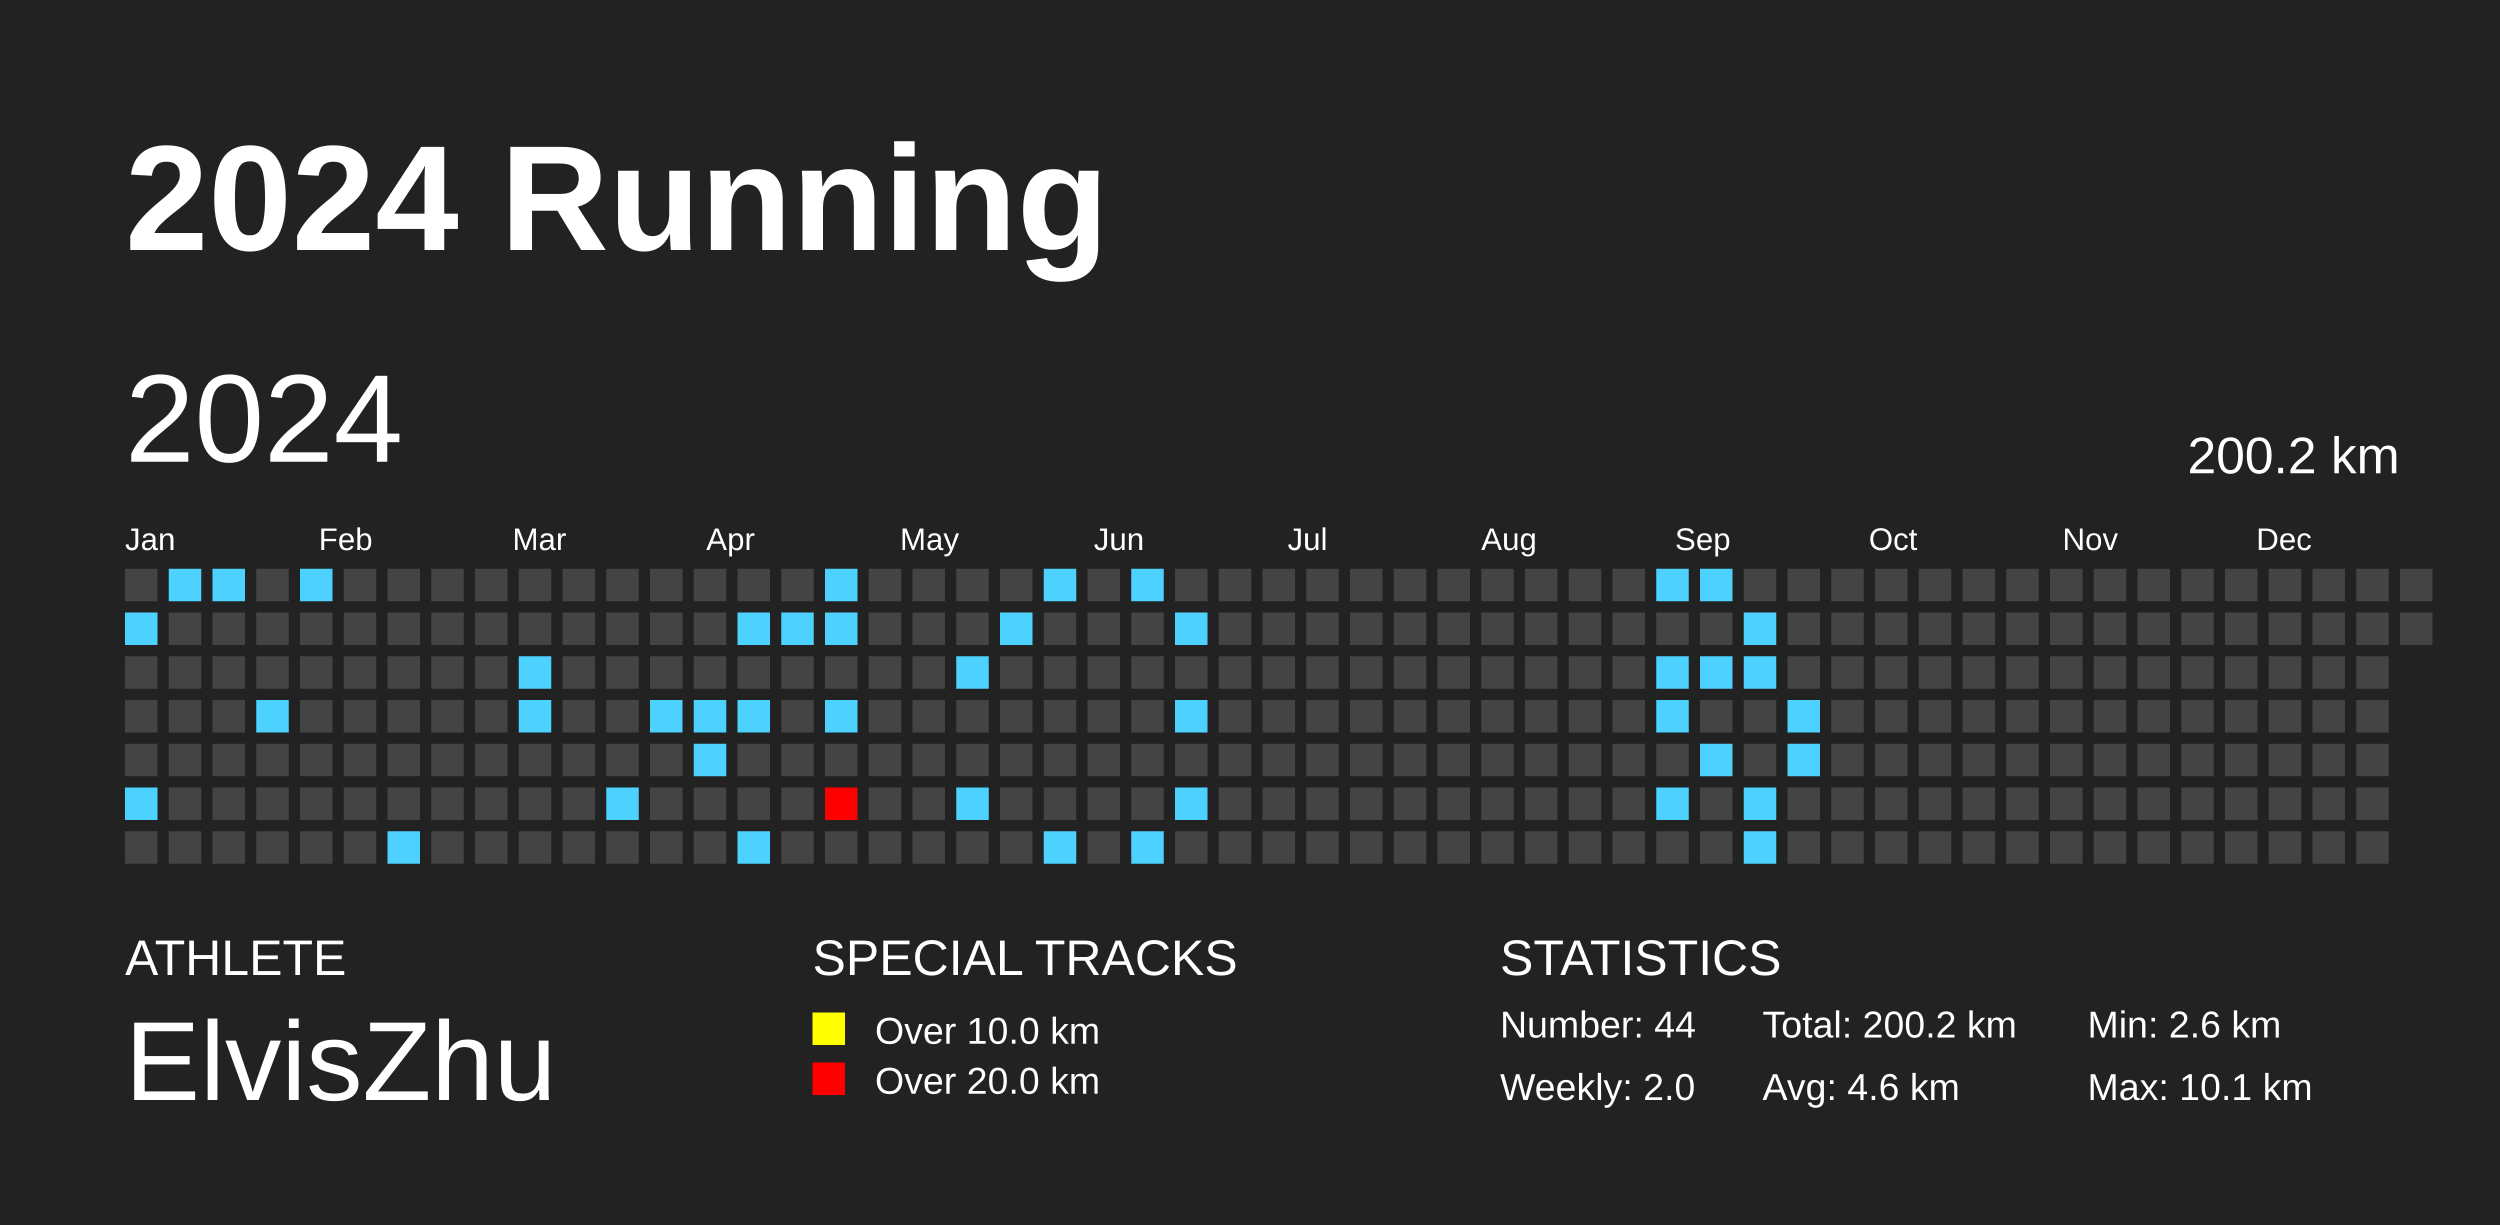
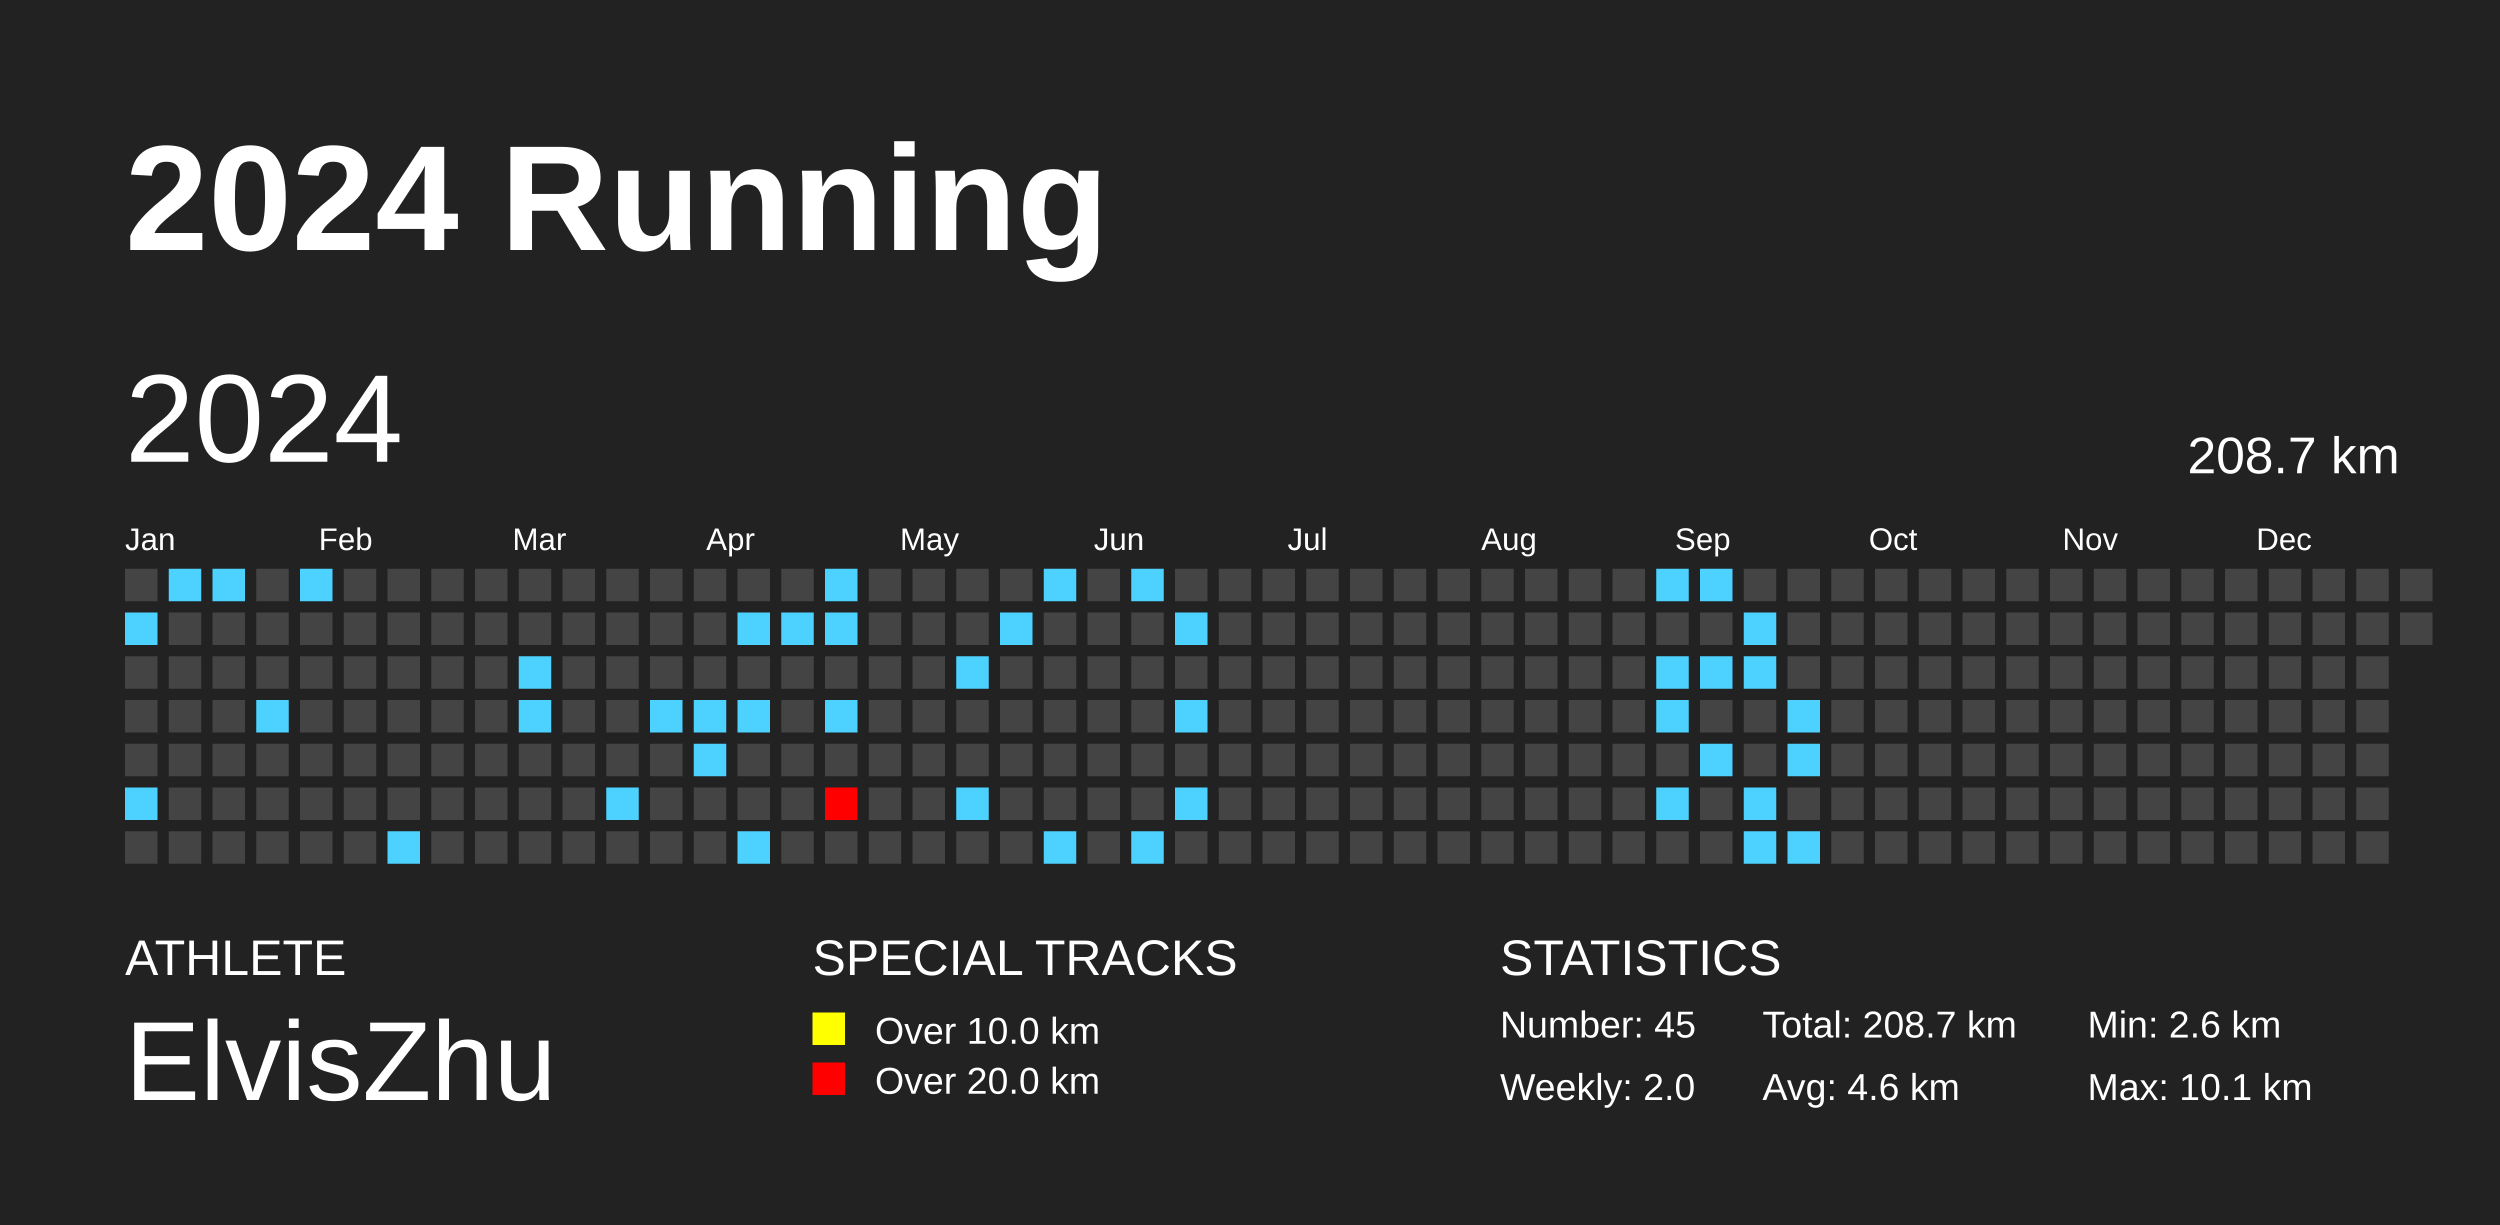
<svg xmlns="http://www.w3.org/2000/svg" baseProfile="full" height="98mm" version="1.1" viewBox="0,0,200,98" width="200mm">
  <defs />
  <rect fill="#222222" height="98" width="200" x="0" y="0" />
  <text fill="#FFFFFF" style="font-size:12px; font-family:Arial; font-weight:bold;" x="10" y="20">2024 Running</text>
  <text fill="#FFFFFF" style="font-size:4px; font-family:Arial" x="10" y="78">ATHLETE</text>
  <text fill="#FFFFFF" style="font-size:9px; font-family:Arial" x="10" y="88">ElvisZhu</text>
  <text fill="#FFFFFF" style="font-size:4px; font-family:Arial" x="65" y="78">SPECIAL TRACKS</text>
  <rect fill="yellow" height="2.6" width="2.6" x="65" y="81" />
  <text fill="#FFFFFF" style="font-size:3px; font-family:Arial" x="70" y="83.5">Over 10.0 km</text>
  <rect fill="red" height="2.6" width="2.6" x="65" y="85" />
  <text fill="#FFFFFF" style="font-size:3px; font-family:Arial" x="70" y="87.5">Over 20.0 km</text>
  <text fill="#FFFFFF" style="font-size:4px; font-family:Arial" x="120" y="78">STATISTICS</text>
-   <text fill="#FFFFFF" style="font-size:3px; font-family:Arial" x="120" y="83">Number: 44</text>
+   <text fill="#FFFFFF" style="font-size:3px; font-family:Arial" x="120" y="83">Number: 45</text>
  <text fill="#FFFFFF" style="font-size:3px; font-family:Arial" x="120" y="88">Weekly: 2.0</text>
-   <text fill="#FFFFFF" style="font-size:3px; font-family:Arial" x="141" y="83">Total: 200.2 km</text>
+   <text fill="#FFFFFF" style="font-size:3px; font-family:Arial" x="141" y="83">Total: 208.7 km</text>
  <text fill="#FFFFFF" style="font-size:3px; font-family:Arial" x="141" y="88">Avg: 4.6 km</text>
  <text fill="#FFFFFF" style="font-size:3px; font-family:Arial" x="167" y="83">Min: 2.6 km</text>
  <text fill="#FFFFFF" style="font-size:3px; font-family:Arial" x="167" y="88">Max: 10.1 km</text>
  <text dominant-baseline="hanging" fill="#FFFFFF" style="font-size:10.0px; font-family:Arial;" x="10" y="30">2024</text>
-   <text dominant-baseline="hanging" fill="#FFFFFF" style="font-size:4.125px; font-family:Arial;" x="175" y="35">200.2 km</text>
+   <text dominant-baseline="hanging" fill="#FFFFFF" style="font-size:4.125px; font-family:Arial;" x="175" y="35">208.7 km</text>
  <text fill="#FFFFFF" style="font-size:2.5px; font-family:Arial" x="10.0" y="44">Jan</text>
  <text fill="#FFFFFF" style="font-size:2.5px; font-family:Arial" x="25.5" y="44">Feb</text>
  <text fill="#FFFFFF" style="font-size:2.5px; font-family:Arial" x="41.0" y="44">Mar</text>
  <text fill="#FFFFFF" style="font-size:2.5px; font-family:Arial" x="56.5" y="44">Apr</text>
  <text fill="#FFFFFF" style="font-size:2.5px; font-family:Arial" x="72.0" y="44">May</text>
  <text fill="#FFFFFF" style="font-size:2.5px; font-family:Arial" x="87.5" y="44">Jun</text>
  <text fill="#FFFFFF" style="font-size:2.5px; font-family:Arial" x="103.0" y="44">Jul</text>
  <text fill="#FFFFFF" style="font-size:2.5px; font-family:Arial" x="118.5" y="44">Aug</text>
  <text fill="#FFFFFF" style="font-size:2.5px; font-family:Arial" x="134.0" y="44">Sep</text>
  <text fill="#FFFFFF" style="font-size:2.5px; font-family:Arial" x="149.5" y="44">Oct</text>
  <text fill="#FFFFFF" style="font-size:2.5px; font-family:Arial" x="165.0" y="44">Nov</text>
  <text fill="#FFFFFF" style="font-size:2.5px; font-family:Arial" x="180.5" y="44">Dec</text>
  <rect fill="#444444" height="2.6" width="2.6" x="10.0" y="45.5" />
  <rect fill="#4dd2ff" height="2.6" width="2.6" x="10.0" y="49.0" />
  <rect fill="#444444" height="2.6" width="2.6" x="10.0" y="52.5" />
  <rect fill="#444444" height="2.6" width="2.6" x="10.0" y="56.0" />
  <rect fill="#444444" height="2.6" width="2.6" x="10.0" y="59.5" />
  <rect fill="#4dd2ff" height="2.6" width="2.6" x="10.0" y="63.0" />
  <rect fill="#444444" height="2.6" width="2.6" x="10.0" y="66.5" />
  <rect fill="#4dd2ff" height="2.6" width="2.6" x="13.5" y="45.5" />
  <rect fill="#444444" height="2.6" width="2.6" x="13.5" y="49.0" />
  <rect fill="#444444" height="2.6" width="2.6" x="13.5" y="52.5" />
  <rect fill="#444444" height="2.6" width="2.6" x="13.5" y="56.0" />
  <rect fill="#444444" height="2.6" width="2.6" x="13.5" y="59.5" />
  <rect fill="#444444" height="2.6" width="2.6" x="13.5" y="63.0" />
  <rect fill="#444444" height="2.6" width="2.6" x="13.5" y="66.5" />
  <rect fill="#4dd2ff" height="2.6" width="2.6" x="17.0" y="45.5" />
  <rect fill="#444444" height="2.6" width="2.6" x="17.0" y="49.0" />
  <rect fill="#444444" height="2.6" width="2.6" x="17.0" y="52.5" />
  <rect fill="#444444" height="2.6" width="2.6" x="17.0" y="56.0" />
  <rect fill="#444444" height="2.6" width="2.6" x="17.0" y="59.5" />
  <rect fill="#444444" height="2.6" width="2.6" x="17.0" y="63.0" />
  <rect fill="#444444" height="2.6" width="2.6" x="17.0" y="66.5" />
  <rect fill="#444444" height="2.6" width="2.6" x="20.5" y="45.5" />
  <rect fill="#444444" height="2.6" width="2.6" x="20.5" y="49.0" />
  <rect fill="#444444" height="2.6" width="2.6" x="20.5" y="52.5" />
  <rect fill="#4dd2ff" height="2.6" width="2.6" x="20.5" y="56.0" />
  <rect fill="#444444" height="2.6" width="2.6" x="20.5" y="59.5" />
  <rect fill="#444444" height="2.6" width="2.6" x="20.5" y="63.0" />
  <rect fill="#444444" height="2.6" width="2.6" x="20.5" y="66.5" />
  <rect fill="#4dd2ff" height="2.6" width="2.6" x="24.0" y="45.5" />
  <rect fill="#444444" height="2.6" width="2.6" x="24.0" y="49.0" />
  <rect fill="#444444" height="2.6" width="2.6" x="24.0" y="52.5" />
  <rect fill="#444444" height="2.6" width="2.6" x="24.0" y="56.0" />
  <rect fill="#444444" height="2.6" width="2.6" x="24.0" y="59.5" />
  <rect fill="#444444" height="2.6" width="2.6" x="24.0" y="63.0" />
  <rect fill="#444444" height="2.6" width="2.6" x="24.0" y="66.5" />
  <rect fill="#444444" height="2.6" width="2.6" x="27.5" y="45.5" />
  <rect fill="#444444" height="2.6" width="2.6" x="27.5" y="49.0" />
  <rect fill="#444444" height="2.6" width="2.6" x="27.5" y="52.5" />
  <rect fill="#444444" height="2.6" width="2.6" x="27.5" y="56.0" />
  <rect fill="#444444" height="2.6" width="2.6" x="27.5" y="59.5" />
  <rect fill="#444444" height="2.6" width="2.6" x="27.5" y="63.0" />
  <rect fill="#444444" height="2.6" width="2.6" x="27.5" y="66.5" />
  <rect fill="#444444" height="2.6" width="2.6" x="31.0" y="45.5" />
  <rect fill="#444444" height="2.6" width="2.6" x="31.0" y="49.0" />
  <rect fill="#444444" height="2.6" width="2.6" x="31.0" y="52.5" />
  <rect fill="#444444" height="2.6" width="2.6" x="31.0" y="56.0" />
  <rect fill="#444444" height="2.6" width="2.6" x="31.0" y="59.5" />
  <rect fill="#444444" height="2.6" width="2.6" x="31.0" y="63.0" />
  <rect fill="#4dd2ff" height="2.6" width="2.6" x="31.0" y="66.5" />
  <rect fill="#444444" height="2.6" width="2.6" x="34.5" y="45.5" />
  <rect fill="#444444" height="2.6" width="2.6" x="34.5" y="49.0" />
  <rect fill="#444444" height="2.6" width="2.6" x="34.5" y="52.5" />
  <rect fill="#444444" height="2.6" width="2.6" x="34.5" y="56.0" />
  <rect fill="#444444" height="2.6" width="2.6" x="34.5" y="59.5" />
  <rect fill="#444444" height="2.6" width="2.6" x="34.5" y="63.0" />
  <rect fill="#444444" height="2.6" width="2.6" x="34.5" y="66.5" />
  <rect fill="#444444" height="2.6" width="2.6" x="38.0" y="45.5" />
  <rect fill="#444444" height="2.6" width="2.6" x="38.0" y="49.0" />
  <rect fill="#444444" height="2.6" width="2.6" x="38.0" y="52.5" />
  <rect fill="#444444" height="2.6" width="2.6" x="38.0" y="56.0" />
  <rect fill="#444444" height="2.6" width="2.6" x="38.0" y="59.5" />
  <rect fill="#444444" height="2.6" width="2.6" x="38.0" y="63.0" />
  <rect fill="#444444" height="2.6" width="2.6" x="38.0" y="66.5" />
  <rect fill="#444444" height="2.6" width="2.6" x="41.5" y="45.5" />
  <rect fill="#444444" height="2.6" width="2.6" x="41.5" y="49.0" />
  <rect fill="#4dd2ff" height="2.6" width="2.6" x="41.5" y="52.5" />
  <rect fill="#4dd2ff" height="2.6" width="2.6" x="41.5" y="56.0" />
  <rect fill="#444444" height="2.6" width="2.6" x="41.5" y="59.5" />
  <rect fill="#444444" height="2.6" width="2.6" x="41.5" y="63.0" />
  <rect fill="#444444" height="2.6" width="2.6" x="41.5" y="66.5" />
  <rect fill="#444444" height="2.6" width="2.6" x="45.0" y="45.5" />
  <rect fill="#444444" height="2.6" width="2.6" x="45.0" y="49.0" />
  <rect fill="#444444" height="2.6" width="2.6" x="45.0" y="52.5" />
  <rect fill="#444444" height="2.6" width="2.6" x="45.0" y="56.0" />
  <rect fill="#444444" height="2.6" width="2.6" x="45.0" y="59.5" />
  <rect fill="#444444" height="2.6" width="2.6" x="45.0" y="63.0" />
  <rect fill="#444444" height="2.6" width="2.6" x="45.0" y="66.5" />
  <rect fill="#444444" height="2.6" width="2.6" x="48.5" y="45.5" />
  <rect fill="#444444" height="2.6" width="2.6" x="48.5" y="49.0" />
  <rect fill="#444444" height="2.6" width="2.6" x="48.5" y="52.5" />
  <rect fill="#444444" height="2.6" width="2.6" x="48.5" y="56.0" />
  <rect fill="#444444" height="2.6" width="2.6" x="48.5" y="59.5" />
  <rect fill="#4dd2ff" height="2.6" width="2.6" x="48.5" y="63.0" />
  <rect fill="#444444" height="2.6" width="2.6" x="48.5" y="66.5" />
  <rect fill="#444444" height="2.6" width="2.6" x="52.0" y="45.5" />
  <rect fill="#444444" height="2.6" width="2.6" x="52.0" y="49.0" />
  <rect fill="#444444" height="2.6" width="2.6" x="52.0" y="52.5" />
  <rect fill="#4dd2ff" height="2.6" width="2.6" x="52.0" y="56.0" />
  <rect fill="#444444" height="2.6" width="2.6" x="52.0" y="59.5" />
  <rect fill="#444444" height="2.6" width="2.6" x="52.0" y="63.0" />
  <rect fill="#444444" height="2.6" width="2.6" x="52.0" y="66.5" />
  <rect fill="#444444" height="2.6" width="2.6" x="55.5" y="45.5" />
  <rect fill="#444444" height="2.6" width="2.6" x="55.5" y="49.0" />
  <rect fill="#444444" height="2.6" width="2.6" x="55.5" y="52.5" />
  <rect fill="#4dd2ff" height="2.6" width="2.6" x="55.5" y="56.0" />
  <rect fill="#4dd2ff" height="2.6" width="2.6" x="55.5" y="59.5" />
  <rect fill="#444444" height="2.6" width="2.6" x="55.5" y="63.0" />
  <rect fill="#444444" height="2.6" width="2.6" x="55.5" y="66.5" />
  <rect fill="#444444" height="2.6" width="2.6" x="59.0" y="45.5" />
  <rect fill="#4dd2ff" height="2.6" width="2.6" x="59.0" y="49.0" />
  <rect fill="#444444" height="2.6" width="2.6" x="59.0" y="52.5" />
  <rect fill="#4dd2ff" height="2.6" width="2.6" x="59.0" y="56.0" />
  <rect fill="#444444" height="2.6" width="2.6" x="59.0" y="59.5" />
  <rect fill="#444444" height="2.6" width="2.6" x="59.0" y="63.0" />
  <rect fill="#4dd2ff" height="2.6" width="2.6" x="59.0" y="66.5" />
  <rect fill="#444444" height="2.6" width="2.6" x="62.5" y="45.5" />
  <rect fill="#4dd2ff" height="2.6" width="2.6" x="62.5" y="49.0" />
  <rect fill="#444444" height="2.6" width="2.6" x="62.5" y="52.5" />
  <rect fill="#444444" height="2.6" width="2.6" x="62.5" y="56.0" />
  <rect fill="#444444" height="2.6" width="2.6" x="62.5" y="59.5" />
  <rect fill="#444444" height="2.6" width="2.6" x="62.5" y="63.0" />
  <rect fill="#444444" height="2.6" width="2.6" x="62.5" y="66.5" />
  <rect fill="#4dd2ff" height="2.6" width="2.6" x="66.0" y="45.5" />
  <rect fill="#4dd2ff" height="2.6" width="2.6" x="66.0" y="49.0" />
  <rect fill="#444444" height="2.6" width="2.6" x="66.0" y="52.5" />
  <rect fill="#4dd2ff" height="2.6" width="2.6" x="66.0" y="56.0" />
  <rect fill="#444444" height="2.6" width="2.6" x="66.0" y="59.5" />
  <rect fill="#ff0000" height="2.6" width="2.6" x="66.0" y="63.0" />
  <rect fill="#444444" height="2.6" width="2.6" x="66.0" y="66.5" />
  <rect fill="#444444" height="2.6" width="2.6" x="69.5" y="45.5" />
  <rect fill="#444444" height="2.6" width="2.6" x="69.5" y="49.0" />
  <rect fill="#444444" height="2.6" width="2.6" x="69.5" y="52.5" />
  <rect fill="#444444" height="2.6" width="2.6" x="69.5" y="56.0" />
  <rect fill="#444444" height="2.6" width="2.6" x="69.5" y="59.5" />
  <rect fill="#444444" height="2.6" width="2.6" x="69.5" y="63.0" />
  <rect fill="#444444" height="2.6" width="2.6" x="69.5" y="66.5" />
  <rect fill="#444444" height="2.6" width="2.6" x="73.0" y="45.5" />
  <rect fill="#444444" height="2.6" width="2.6" x="73.0" y="49.0" />
  <rect fill="#444444" height="2.6" width="2.6" x="73.0" y="52.5" />
  <rect fill="#444444" height="2.6" width="2.6" x="73.0" y="56.0" />
  <rect fill="#444444" height="2.6" width="2.6" x="73.0" y="59.5" />
  <rect fill="#444444" height="2.6" width="2.6" x="73.0" y="63.0" />
  <rect fill="#444444" height="2.6" width="2.6" x="73.0" y="66.5" />
  <rect fill="#444444" height="2.6" width="2.6" x="76.5" y="45.5" />
  <rect fill="#444444" height="2.6" width="2.6" x="76.5" y="49.0" />
  <rect fill="#4dd2ff" height="2.6" width="2.6" x="76.5" y="52.5" />
  <rect fill="#444444" height="2.6" width="2.6" x="76.5" y="56.0" />
  <rect fill="#444444" height="2.6" width="2.6" x="76.5" y="59.5" />
  <rect fill="#4dd2ff" height="2.6" width="2.6" x="76.5" y="63.0" />
  <rect fill="#444444" height="2.6" width="2.6" x="76.5" y="66.5" />
  <rect fill="#444444" height="2.6" width="2.6" x="80.0" y="45.5" />
  <rect fill="#4dd2ff" height="2.6" width="2.6" x="80.0" y="49.0" />
  <rect fill="#444444" height="2.6" width="2.6" x="80.0" y="52.5" />
  <rect fill="#444444" height="2.6" width="2.6" x="80.0" y="56.0" />
  <rect fill="#444444" height="2.6" width="2.6" x="80.0" y="59.5" />
  <rect fill="#444444" height="2.6" width="2.6" x="80.0" y="63.0" />
  <rect fill="#444444" height="2.6" width="2.6" x="80.0" y="66.5" />
  <rect fill="#4dd2ff" height="2.6" width="2.6" x="83.5" y="45.5" />
  <rect fill="#444444" height="2.6" width="2.6" x="83.5" y="49.0" />
  <rect fill="#444444" height="2.6" width="2.6" x="83.5" y="52.5" />
  <rect fill="#444444" height="2.6" width="2.6" x="83.5" y="56.0" />
  <rect fill="#444444" height="2.6" width="2.6" x="83.5" y="59.5" />
  <rect fill="#444444" height="2.6" width="2.6" x="83.5" y="63.0" />
  <rect fill="#4dd2ff" height="2.6" width="2.6" x="83.5" y="66.5" />
  <rect fill="#444444" height="2.6" width="2.6" x="87.0" y="45.5" />
  <rect fill="#444444" height="2.6" width="2.6" x="87.0" y="49.0" />
  <rect fill="#444444" height="2.6" width="2.6" x="87.0" y="52.5" />
  <rect fill="#444444" height="2.6" width="2.6" x="87.0" y="56.0" />
  <rect fill="#444444" height="2.6" width="2.6" x="87.0" y="59.5" />
  <rect fill="#444444" height="2.6" width="2.6" x="87.0" y="63.0" />
  <rect fill="#444444" height="2.6" width="2.6" x="87.0" y="66.5" />
  <rect fill="#4dd2ff" height="2.6" width="2.6" x="90.5" y="45.5" />
  <rect fill="#444444" height="2.6" width="2.6" x="90.5" y="49.0" />
  <rect fill="#444444" height="2.6" width="2.6" x="90.5" y="52.5" />
  <rect fill="#444444" height="2.6" width="2.6" x="90.5" y="56.0" />
  <rect fill="#444444" height="2.6" width="2.6" x="90.5" y="59.5" />
  <rect fill="#444444" height="2.6" width="2.6" x="90.5" y="63.0" />
  <rect fill="#4dd2ff" height="2.6" width="2.6" x="90.5" y="66.5" />
  <rect fill="#444444" height="2.6" width="2.6" x="94.0" y="45.5" />
  <rect fill="#4dd2ff" height="2.6" width="2.6" x="94.0" y="49.0" />
  <rect fill="#444444" height="2.6" width="2.6" x="94.0" y="52.5" />
  <rect fill="#4dd2ff" height="2.6" width="2.6" x="94.0" y="56.0" />
  <rect fill="#444444" height="2.6" width="2.6" x="94.0" y="59.5" />
  <rect fill="#4dd2ff" height="2.6" width="2.6" x="94.0" y="63.0" />
  <rect fill="#444444" height="2.6" width="2.6" x="94.0" y="66.5" />
  <rect fill="#444444" height="2.6" width="2.6" x="97.5" y="45.5" />
  <rect fill="#444444" height="2.6" width="2.6" x="97.5" y="49.0" />
  <rect fill="#444444" height="2.6" width="2.6" x="97.5" y="52.5" />
  <rect fill="#444444" height="2.6" width="2.6" x="97.5" y="56.0" />
  <rect fill="#444444" height="2.6" width="2.6" x="97.5" y="59.5" />
  <rect fill="#444444" height="2.6" width="2.6" x="97.5" y="63.0" />
  <rect fill="#444444" height="2.6" width="2.6" x="97.5" y="66.5" />
  <rect fill="#444444" height="2.6" width="2.6" x="101.0" y="45.5" />
  <rect fill="#444444" height="2.6" width="2.6" x="101.0" y="49.0" />
  <rect fill="#444444" height="2.6" width="2.6" x="101.0" y="52.5" />
  <rect fill="#444444" height="2.6" width="2.6" x="101.0" y="56.0" />
  <rect fill="#444444" height="2.6" width="2.6" x="101.0" y="59.5" />
  <rect fill="#444444" height="2.6" width="2.6" x="101.0" y="63.0" />
  <rect fill="#444444" height="2.6" width="2.6" x="101.0" y="66.5" />
  <rect fill="#444444" height="2.6" width="2.6" x="104.5" y="45.5" />
  <rect fill="#444444" height="2.6" width="2.6" x="104.5" y="49.0" />
  <rect fill="#444444" height="2.6" width="2.6" x="104.5" y="52.5" />
  <rect fill="#444444" height="2.6" width="2.6" x="104.5" y="56.0" />
  <rect fill="#444444" height="2.6" width="2.6" x="104.5" y="59.5" />
  <rect fill="#444444" height="2.6" width="2.6" x="104.5" y="63.0" />
  <rect fill="#444444" height="2.6" width="2.6" x="104.5" y="66.5" />
  <rect fill="#444444" height="2.6" width="2.6" x="108.0" y="45.5" />
  <rect fill="#444444" height="2.6" width="2.6" x="108.0" y="49.0" />
  <rect fill="#444444" height="2.6" width="2.6" x="108.0" y="52.5" />
  <rect fill="#444444" height="2.6" width="2.6" x="108.0" y="56.0" />
  <rect fill="#444444" height="2.6" width="2.6" x="108.0" y="59.5" />
  <rect fill="#444444" height="2.6" width="2.6" x="108.0" y="63.0" />
  <rect fill="#444444" height="2.6" width="2.6" x="108.0" y="66.5" />
  <rect fill="#444444" height="2.6" width="2.6" x="111.5" y="45.5" />
  <rect fill="#444444" height="2.6" width="2.6" x="111.5" y="49.0" />
  <rect fill="#444444" height="2.6" width="2.6" x="111.5" y="52.5" />
  <rect fill="#444444" height="2.6" width="2.6" x="111.5" y="56.0" />
  <rect fill="#444444" height="2.6" width="2.6" x="111.5" y="59.5" />
  <rect fill="#444444" height="2.6" width="2.6" x="111.5" y="63.0" />
  <rect fill="#444444" height="2.6" width="2.6" x="111.5" y="66.5" />
  <rect fill="#444444" height="2.6" width="2.6" x="115.0" y="45.5" />
  <rect fill="#444444" height="2.6" width="2.6" x="115.0" y="49.0" />
  <rect fill="#444444" height="2.6" width="2.6" x="115.0" y="52.5" />
  <rect fill="#444444" height="2.6" width="2.6" x="115.0" y="56.0" />
  <rect fill="#444444" height="2.6" width="2.6" x="115.0" y="59.5" />
  <rect fill="#444444" height="2.6" width="2.6" x="115.0" y="63.0" />
  <rect fill="#444444" height="2.6" width="2.6" x="115.0" y="66.5" />
  <rect fill="#444444" height="2.6" width="2.6" x="118.5" y="45.5" />
  <rect fill="#444444" height="2.6" width="2.6" x="118.5" y="49.0" />
  <rect fill="#444444" height="2.6" width="2.6" x="118.5" y="52.5" />
  <rect fill="#444444" height="2.6" width="2.6" x="118.5" y="56.0" />
  <rect fill="#444444" height="2.6" width="2.6" x="118.5" y="59.5" />
  <rect fill="#444444" height="2.6" width="2.6" x="118.5" y="63.0" />
  <rect fill="#444444" height="2.6" width="2.6" x="118.5" y="66.5" />
  <rect fill="#444444" height="2.6" width="2.6" x="122.0" y="45.5" />
  <rect fill="#444444" height="2.6" width="2.6" x="122.0" y="49.0" />
  <rect fill="#444444" height="2.6" width="2.6" x="122.0" y="52.5" />
  <rect fill="#444444" height="2.6" width="2.6" x="122.0" y="56.0" />
  <rect fill="#444444" height="2.6" width="2.6" x="122.0" y="59.5" />
  <rect fill="#444444" height="2.6" width="2.6" x="122.0" y="63.0" />
  <rect fill="#444444" height="2.6" width="2.6" x="122.0" y="66.5" />
  <rect fill="#444444" height="2.6" width="2.6" x="125.5" y="45.5" />
  <rect fill="#444444" height="2.6" width="2.6" x="125.5" y="49.0" />
  <rect fill="#444444" height="2.6" width="2.6" x="125.5" y="52.5" />
  <rect fill="#444444" height="2.6" width="2.6" x="125.5" y="56.0" />
  <rect fill="#444444" height="2.6" width="2.6" x="125.5" y="59.5" />
  <rect fill="#444444" height="2.6" width="2.6" x="125.5" y="63.0" />
  <rect fill="#444444" height="2.6" width="2.6" x="125.5" y="66.5" />
  <rect fill="#444444" height="2.6" width="2.6" x="129.0" y="45.5" />
  <rect fill="#444444" height="2.6" width="2.6" x="129.0" y="49.0" />
  <rect fill="#444444" height="2.6" width="2.6" x="129.0" y="52.5" />
  <rect fill="#444444" height="2.6" width="2.6" x="129.0" y="56.0" />
  <rect fill="#444444" height="2.6" width="2.6" x="129.0" y="59.5" />
  <rect fill="#444444" height="2.6" width="2.6" x="129.0" y="63.0" />
  <rect fill="#444444" height="2.6" width="2.6" x="129.0" y="66.5" />
  <rect fill="#4dd2ff" height="2.6" width="2.6" x="132.5" y="45.5" />
  <rect fill="#444444" height="2.6" width="2.6" x="132.5" y="49.0" />
  <rect fill="#4dd2ff" height="2.6" width="2.6" x="132.5" y="52.5" />
  <rect fill="#4dd2ff" height="2.6" width="2.6" x="132.5" y="56.0" />
  <rect fill="#444444" height="2.6" width="2.6" x="132.5" y="59.5" />
  <rect fill="#4dd2ff" height="2.6" width="2.6" x="132.5" y="63.0" />
  <rect fill="#444444" height="2.6" width="2.6" x="132.5" y="66.5" />
  <rect fill="#4dd2ff" height="2.6" width="2.6" x="136.0" y="45.5" />
  <rect fill="#444444" height="2.6" width="2.6" x="136.0" y="49.0" />
  <rect fill="#4dd2ff" height="2.6" width="2.6" x="136.0" y="52.5" />
  <rect fill="#444444" height="2.6" width="2.6" x="136.0" y="56.0" />
  <rect fill="#4dd2ff" height="2.6" width="2.6" x="136.0" y="59.5" />
  <rect fill="#444444" height="2.6" width="2.6" x="136.0" y="63.0" />
  <rect fill="#444444" height="2.6" width="2.6" x="136.0" y="66.5" />
  <rect fill="#444444" height="2.6" width="2.6" x="139.5" y="45.5" />
  <rect fill="#4dd2ff" height="2.6" width="2.6" x="139.5" y="49.0" />
  <rect fill="#4dd2ff" height="2.6" width="2.6" x="139.5" y="52.5" />
  <rect fill="#444444" height="2.6" width="2.6" x="139.5" y="56.0" />
  <rect fill="#444444" height="2.6" width="2.6" x="139.5" y="59.5" />
  <rect fill="#4dd2ff" height="2.6" width="2.6" x="139.5" y="63.0" />
  <rect fill="#4dd2ff" height="2.6" width="2.6" x="139.5" y="66.5" />
  <rect fill="#444444" height="2.6" width="2.6" x="143.0" y="45.5" />
  <rect fill="#444444" height="2.6" width="2.6" x="143.0" y="49.0" />
  <rect fill="#444444" height="2.6" width="2.6" x="143.0" y="52.5" />
  <rect fill="#4dd2ff" height="2.6" width="2.6" x="143.0" y="56.0" />
  <rect fill="#4dd2ff" height="2.6" width="2.6" x="143.0" y="59.5" />
  <rect fill="#444444" height="2.6" width="2.6" x="143.0" y="63.0" />
-   <rect fill="#444444" height="2.6" width="2.6" x="143.0" y="66.5" />
+   <rect fill="#4dd2ff" height="2.6" width="2.6" x="143.0" y="66.5" />
  <rect fill="#444444" height="2.6" width="2.6" x="146.5" y="45.5" />
  <rect fill="#444444" height="2.6" width="2.6" x="146.5" y="49.0" />
  <rect fill="#444444" height="2.6" width="2.6" x="146.5" y="52.5" />
  <rect fill="#444444" height="2.6" width="2.6" x="146.5" y="56.0" />
  <rect fill="#444444" height="2.6" width="2.6" x="146.5" y="59.5" />
  <rect fill="#444444" height="2.6" width="2.6" x="146.5" y="63.0" />
  <rect fill="#444444" height="2.6" width="2.6" x="146.5" y="66.5" />
  <rect fill="#444444" height="2.6" width="2.6" x="150.0" y="45.5" />
  <rect fill="#444444" height="2.6" width="2.6" x="150.0" y="49.0" />
  <rect fill="#444444" height="2.6" width="2.6" x="150.0" y="52.5" />
  <rect fill="#444444" height="2.6" width="2.6" x="150.0" y="56.0" />
  <rect fill="#444444" height="2.6" width="2.6" x="150.0" y="59.5" />
  <rect fill="#444444" height="2.6" width="2.6" x="150.0" y="63.0" />
  <rect fill="#444444" height="2.6" width="2.6" x="150.0" y="66.5" />
  <rect fill="#444444" height="2.6" width="2.6" x="153.5" y="45.5" />
  <rect fill="#444444" height="2.6" width="2.6" x="153.5" y="49.0" />
  <rect fill="#444444" height="2.6" width="2.6" x="153.5" y="52.5" />
  <rect fill="#444444" height="2.6" width="2.6" x="153.5" y="56.0" />
  <rect fill="#444444" height="2.6" width="2.6" x="153.5" y="59.5" />
  <rect fill="#444444" height="2.6" width="2.6" x="153.5" y="63.0" />
  <rect fill="#444444" height="2.6" width="2.6" x="153.5" y="66.5" />
  <rect fill="#444444" height="2.6" width="2.6" x="157.0" y="45.5" />
  <rect fill="#444444" height="2.6" width="2.6" x="157.0" y="49.0" />
  <rect fill="#444444" height="2.6" width="2.6" x="157.0" y="52.5" />
  <rect fill="#444444" height="2.6" width="2.6" x="157.0" y="56.0" />
  <rect fill="#444444" height="2.6" width="2.6" x="157.0" y="59.5" />
  <rect fill="#444444" height="2.6" width="2.6" x="157.0" y="63.0" />
  <rect fill="#444444" height="2.6" width="2.6" x="157.0" y="66.5" />
  <rect fill="#444444" height="2.6" width="2.6" x="160.5" y="45.5" />
  <rect fill="#444444" height="2.6" width="2.6" x="160.5" y="49.0" />
  <rect fill="#444444" height="2.6" width="2.6" x="160.5" y="52.5" />
  <rect fill="#444444" height="2.6" width="2.6" x="160.5" y="56.0" />
  <rect fill="#444444" height="2.6" width="2.6" x="160.5" y="59.5" />
  <rect fill="#444444" height="2.6" width="2.6" x="160.5" y="63.0" />
  <rect fill="#444444" height="2.6" width="2.6" x="160.5" y="66.5" />
  <rect fill="#444444" height="2.6" width="2.6" x="164.0" y="45.5" />
  <rect fill="#444444" height="2.6" width="2.6" x="164.0" y="49.0" />
  <rect fill="#444444" height="2.6" width="2.6" x="164.0" y="52.5" />
  <rect fill="#444444" height="2.6" width="2.6" x="164.0" y="56.0" />
  <rect fill="#444444" height="2.6" width="2.6" x="164.0" y="59.5" />
  <rect fill="#444444" height="2.6" width="2.6" x="164.0" y="63.0" />
  <rect fill="#444444" height="2.6" width="2.6" x="164.0" y="66.5" />
  <rect fill="#444444" height="2.6" width="2.6" x="167.5" y="45.5" />
  <rect fill="#444444" height="2.6" width="2.6" x="167.5" y="49.0" />
  <rect fill="#444444" height="2.6" width="2.6" x="167.5" y="52.5" />
  <rect fill="#444444" height="2.6" width="2.6" x="167.5" y="56.0" />
  <rect fill="#444444" height="2.6" width="2.6" x="167.5" y="59.5" />
  <rect fill="#444444" height="2.6" width="2.6" x="167.5" y="63.0" />
  <rect fill="#444444" height="2.6" width="2.6" x="167.5" y="66.5" />
  <rect fill="#444444" height="2.6" width="2.6" x="171.0" y="45.5" />
  <rect fill="#444444" height="2.6" width="2.6" x="171.0" y="49.0" />
  <rect fill="#444444" height="2.6" width="2.6" x="171.0" y="52.5" />
  <rect fill="#444444" height="2.6" width="2.6" x="171.0" y="56.0" />
  <rect fill="#444444" height="2.6" width="2.6" x="171.0" y="59.5" />
  <rect fill="#444444" height="2.6" width="2.6" x="171.0" y="63.0" />
  <rect fill="#444444" height="2.6" width="2.6" x="171.0" y="66.5" />
  <rect fill="#444444" height="2.6" width="2.6" x="174.5" y="45.5" />
  <rect fill="#444444" height="2.6" width="2.6" x="174.5" y="49.0" />
  <rect fill="#444444" height="2.6" width="2.6" x="174.5" y="52.5" />
  <rect fill="#444444" height="2.6" width="2.6" x="174.5" y="56.0" />
  <rect fill="#444444" height="2.6" width="2.6" x="174.5" y="59.5" />
  <rect fill="#444444" height="2.6" width="2.6" x="174.5" y="63.0" />
  <rect fill="#444444" height="2.6" width="2.6" x="174.5" y="66.5" />
  <rect fill="#444444" height="2.6" width="2.6" x="178.0" y="45.5" />
  <rect fill="#444444" height="2.6" width="2.6" x="178.0" y="49.0" />
  <rect fill="#444444" height="2.6" width="2.6" x="178.0" y="52.5" />
  <rect fill="#444444" height="2.6" width="2.6" x="178.0" y="56.0" />
  <rect fill="#444444" height="2.6" width="2.6" x="178.0" y="59.5" />
  <rect fill="#444444" height="2.6" width="2.6" x="178.0" y="63.0" />
  <rect fill="#444444" height="2.6" width="2.6" x="178.0" y="66.5" />
  <rect fill="#444444" height="2.6" width="2.6" x="181.5" y="45.5" />
  <rect fill="#444444" height="2.6" width="2.6" x="181.5" y="49.0" />
  <rect fill="#444444" height="2.6" width="2.6" x="181.5" y="52.5" />
  <rect fill="#444444" height="2.6" width="2.6" x="181.5" y="56.0" />
  <rect fill="#444444" height="2.6" width="2.6" x="181.5" y="59.5" />
  <rect fill="#444444" height="2.6" width="2.6" x="181.5" y="63.0" />
  <rect fill="#444444" height="2.6" width="2.6" x="181.5" y="66.5" />
  <rect fill="#444444" height="2.6" width="2.6" x="185.0" y="45.5" />
  <rect fill="#444444" height="2.6" width="2.6" x="185.0" y="49.0" />
  <rect fill="#444444" height="2.6" width="2.6" x="185.0" y="52.5" />
  <rect fill="#444444" height="2.6" width="2.6" x="185.0" y="56.0" />
  <rect fill="#444444" height="2.6" width="2.6" x="185.0" y="59.5" />
  <rect fill="#444444" height="2.6" width="2.6" x="185.0" y="63.0" />
  <rect fill="#444444" height="2.6" width="2.6" x="185.0" y="66.5" />
  <rect fill="#444444" height="2.6" width="2.6" x="188.5" y="45.5" />
  <rect fill="#444444" height="2.6" width="2.6" x="188.5" y="49.0" />
  <rect fill="#444444" height="2.6" width="2.6" x="188.5" y="52.5" />
  <rect fill="#444444" height="2.6" width="2.6" x="188.5" y="56.0" />
  <rect fill="#444444" height="2.6" width="2.6" x="188.5" y="59.5" />
  <rect fill="#444444" height="2.6" width="2.6" x="188.5" y="63.0" />
  <rect fill="#444444" height="2.6" width="2.6" x="188.5" y="66.5" />
  <rect fill="#444444" height="2.6" width="2.6" x="192.0" y="45.5" />
  <rect fill="#444444" height="2.6" width="2.6" x="192.0" y="49.0" />
</svg>
